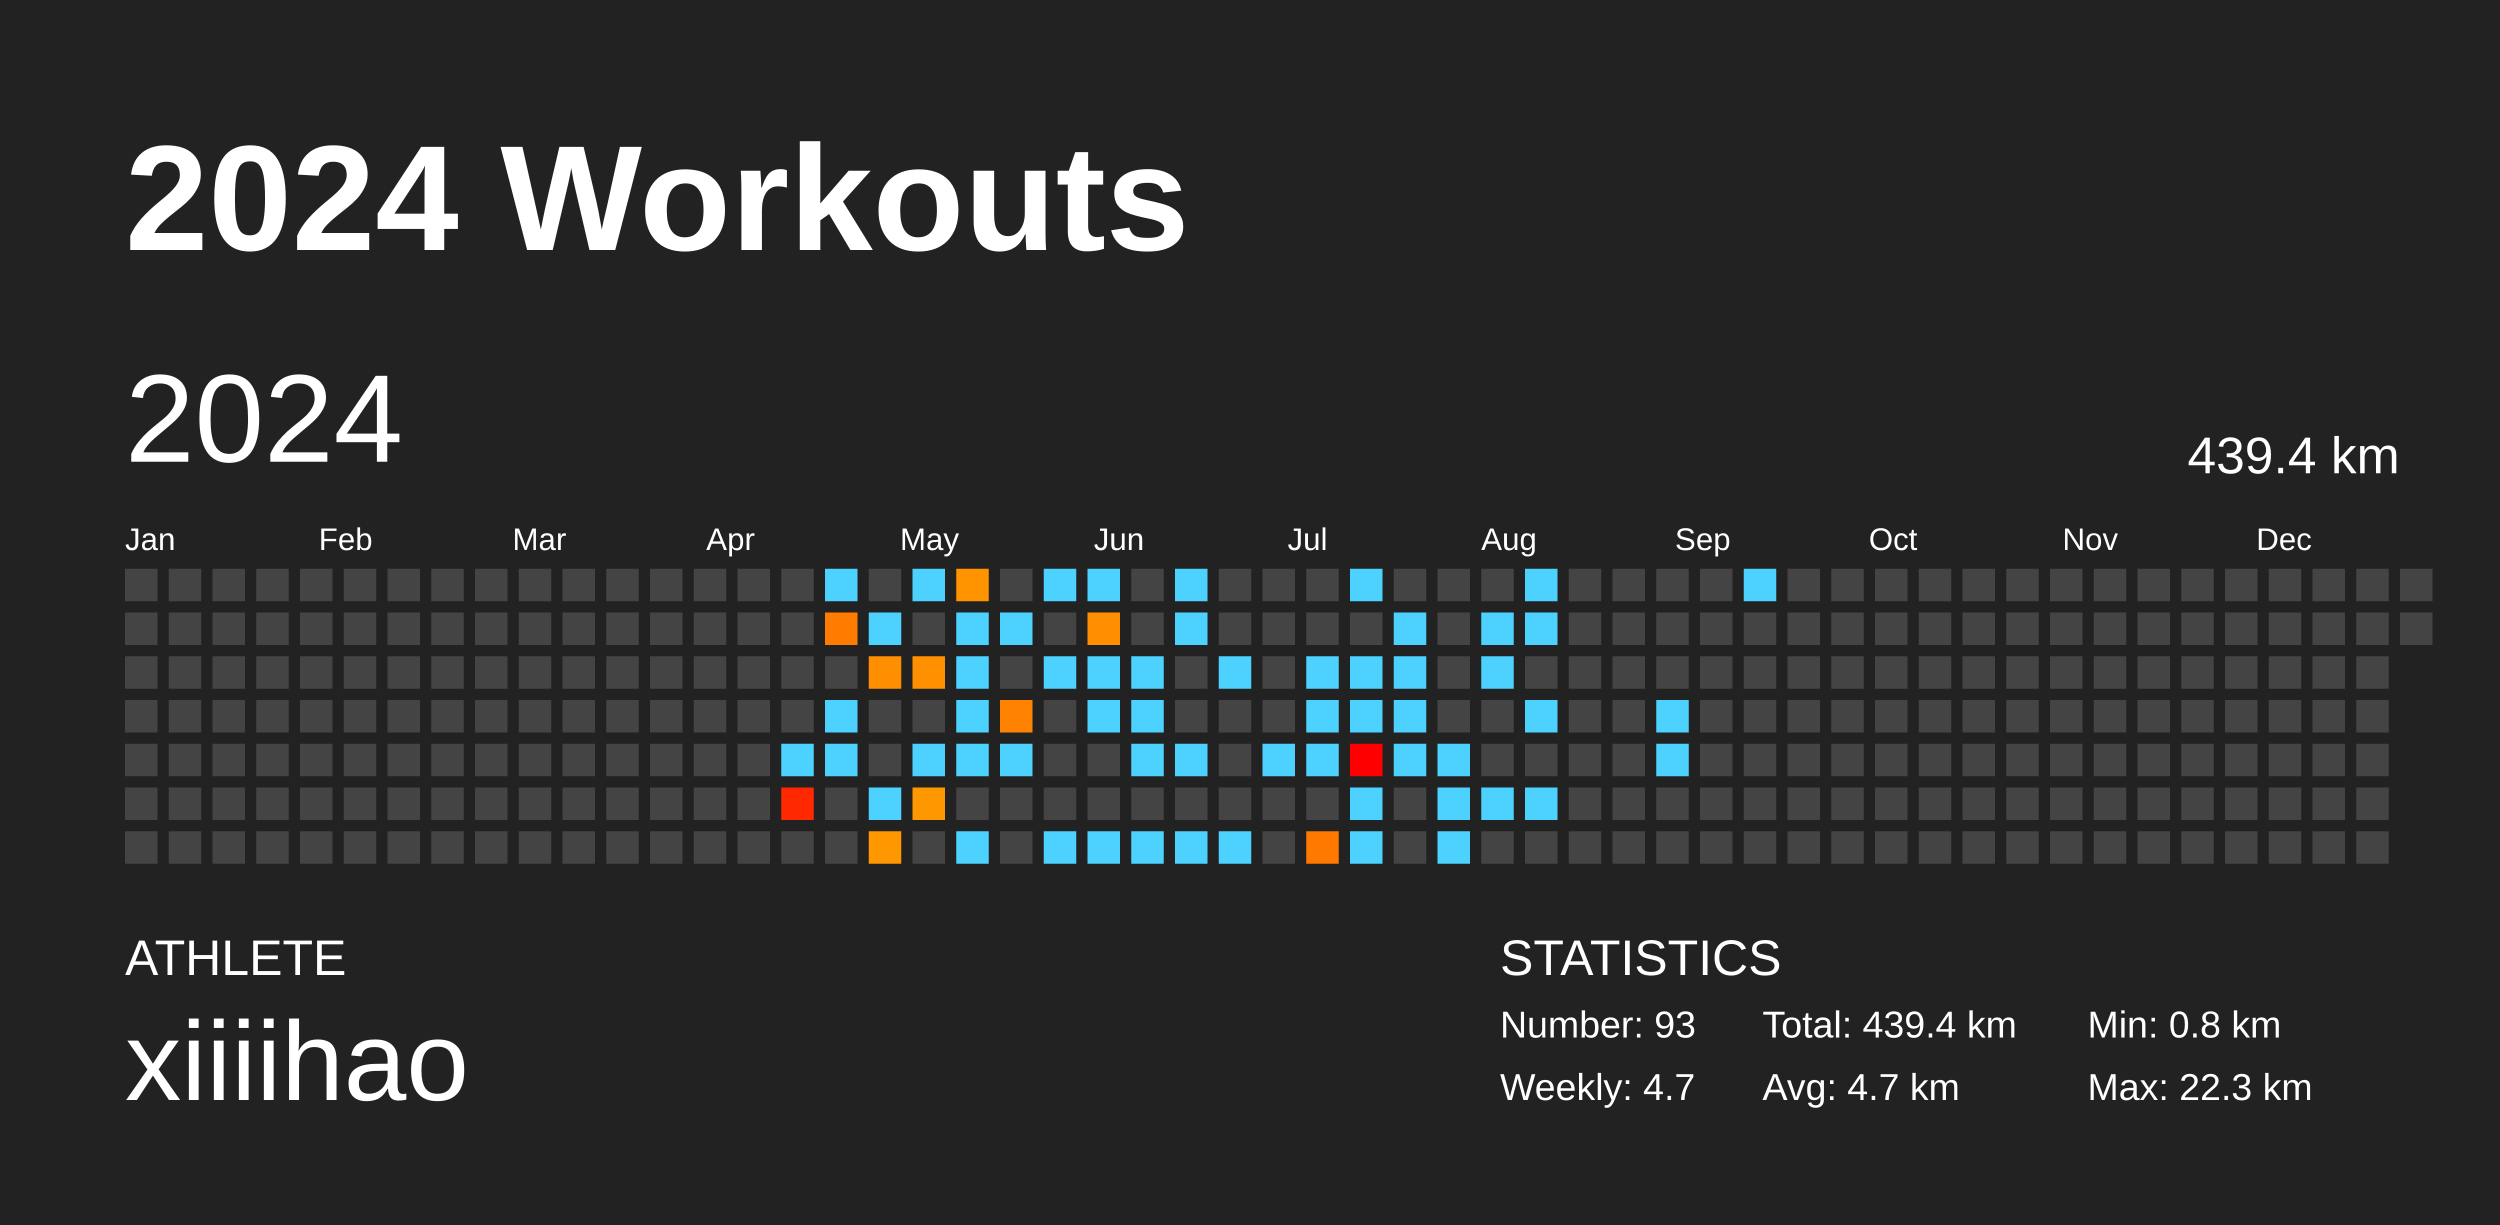
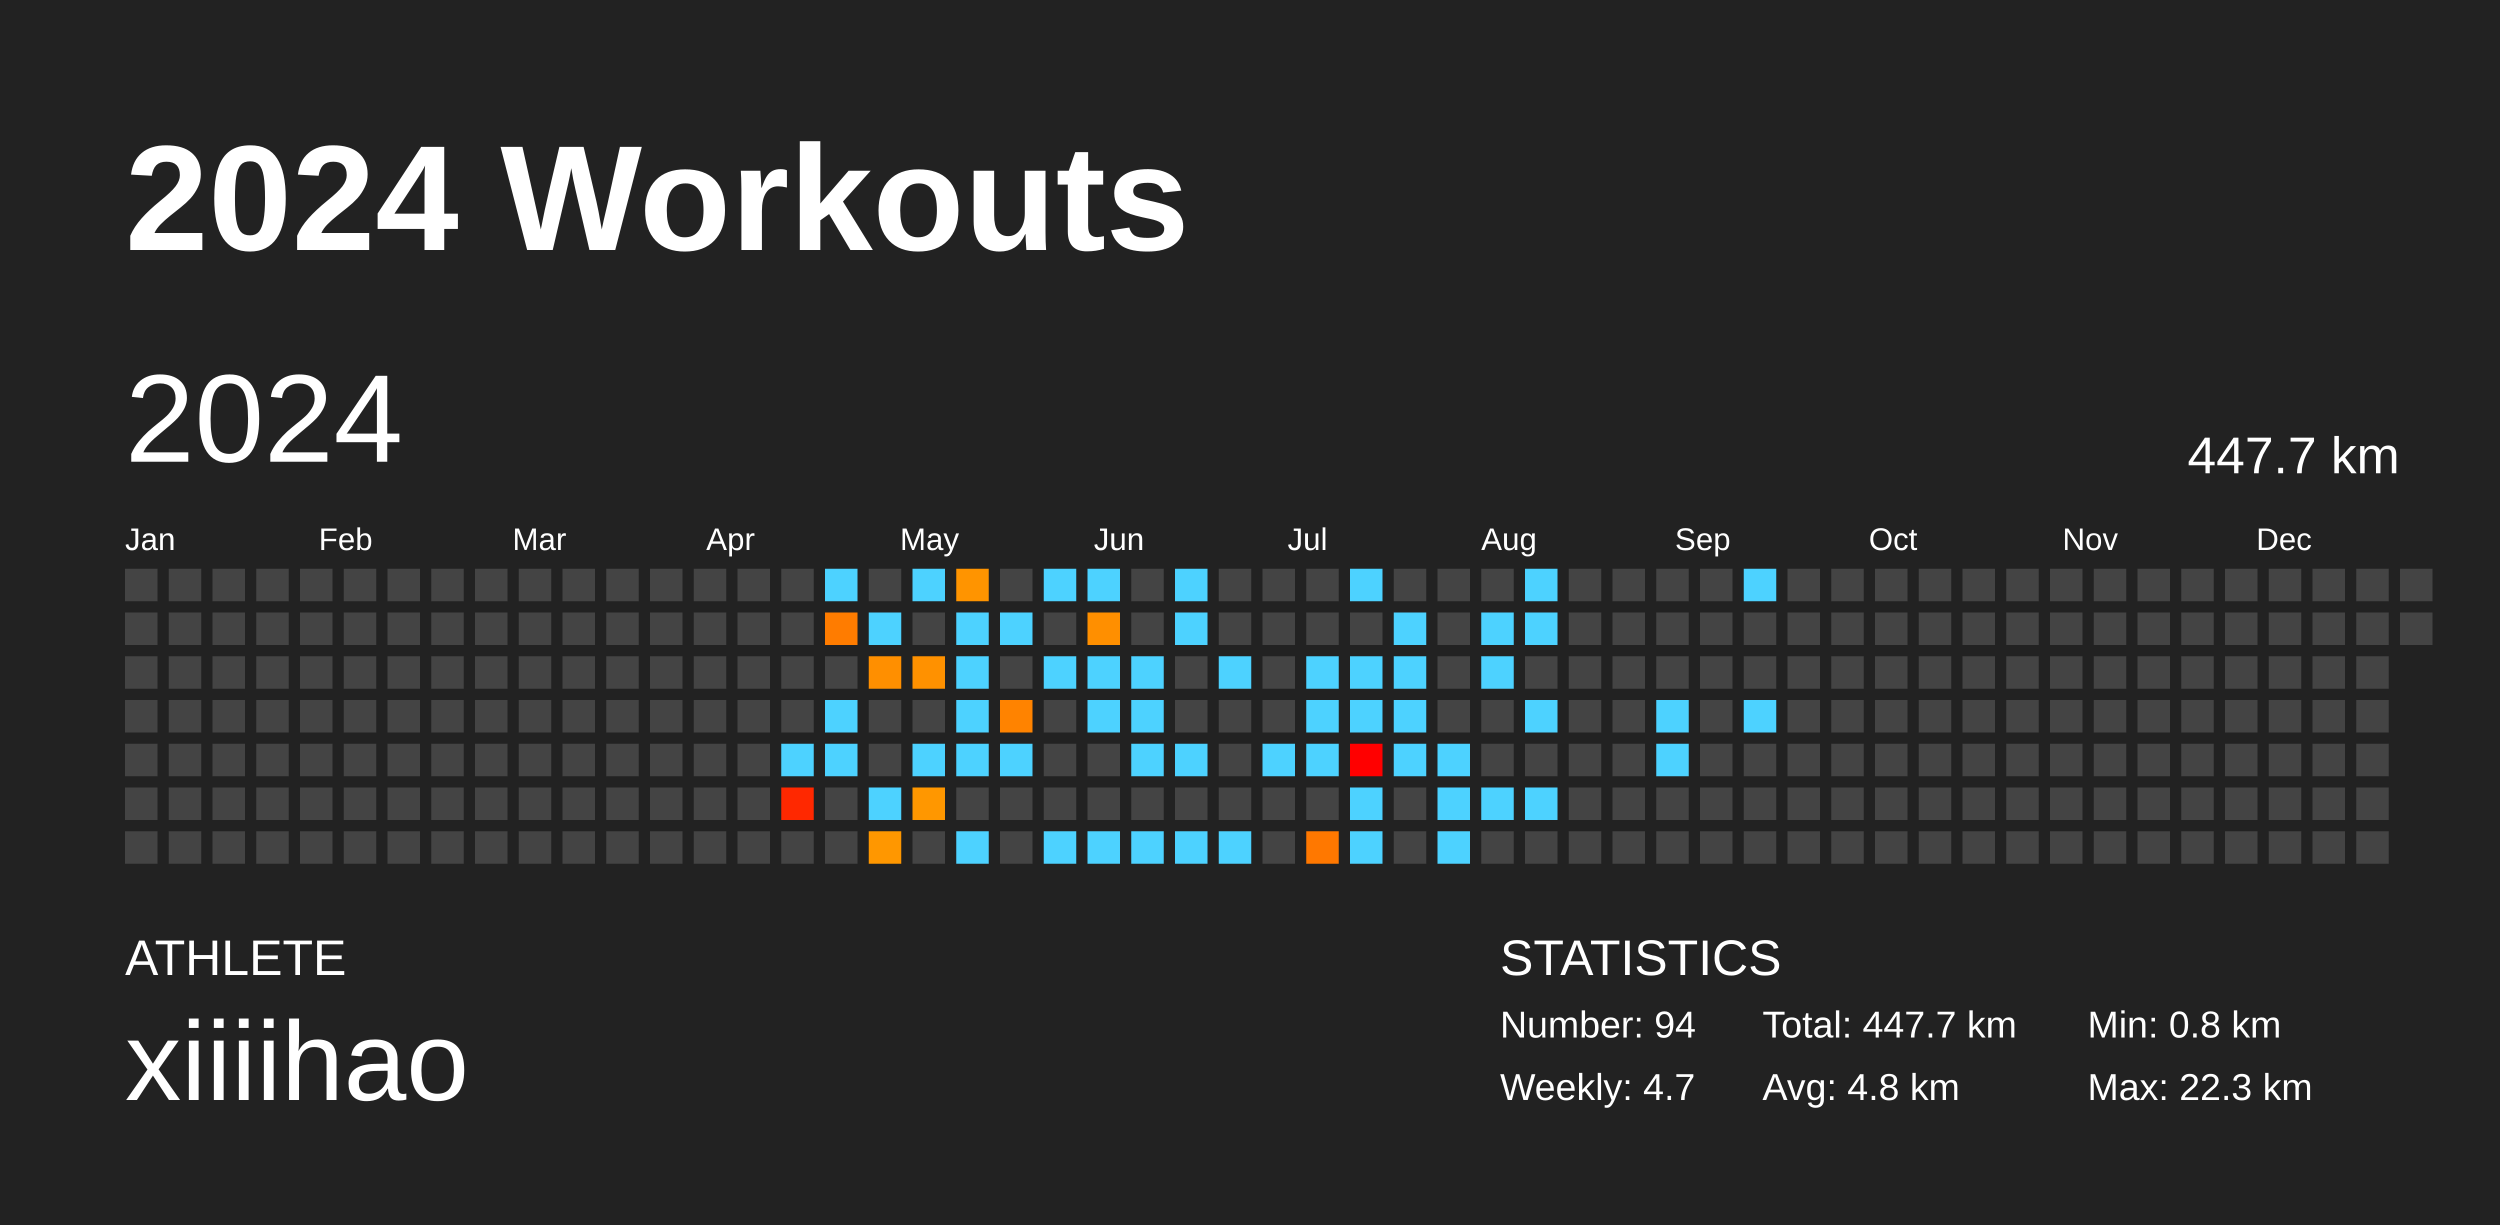
<svg xmlns="http://www.w3.org/2000/svg" baseProfile="full" height="98mm" version="1.1" viewBox="0,0,200,98" width="200mm">
  <defs />
  <rect fill="#222222" height="98" width="200" x="0" y="0" />
  <text fill="#FFFFFF" style="font-size:12px; font-family:Arial; font-weight:bold;" x="10" y="20">2024 Workouts</text>
  <text fill="#FFFFFF" style="font-size:4px; font-family:Arial" x="10" y="78">ATHLETE</text>
  <text fill="#FFFFFF" style="font-size:9px; font-family:Arial" x="10" y="88">xiiiihao</text>
  <text fill="#FFFFFF" style="font-size:4px; font-family:Arial" x="120" y="78">STATISTICS</text>
-   <text fill="#FFFFFF" style="font-size:3px; font-family:Arial" x="120" y="83">Number: 93</text>
+   <text fill="#FFFFFF" style="font-size:3px; font-family:Arial" x="120" y="83">Number: 94</text>
  <text fill="#FFFFFF" style="font-size:3px; font-family:Arial" x="120" y="88">Weekly: 4.7</text>
-   <text fill="#FFFFFF" style="font-size:3px; font-family:Arial" x="141" y="83">Total: 439.4 km</text>
-   <text fill="#FFFFFF" style="font-size:3px; font-family:Arial" x="141" y="88">Avg: 4.7 km</text>
+   <text fill="#FFFFFF" style="font-size:3px; font-family:Arial" x="141" y="83">Total: 447.7 km</text>
+   <text fill="#FFFFFF" style="font-size:3px; font-family:Arial" x="141" y="88">Avg: 4.8 km</text>
  <text fill="#FFFFFF" style="font-size:3px; font-family:Arial" x="167" y="83">Min: 0.8 km</text>
  <text fill="#FFFFFF" style="font-size:3px; font-family:Arial" x="167" y="88">Max: 22.3 km</text>
  <text dominant-baseline="hanging" fill="#FFFFFF" style="font-size:10.0px; font-family:Arial;" x="10" y="30">2024</text>
-   <text dominant-baseline="hanging" fill="#FFFFFF" style="font-size:4.125px; font-family:Arial;" x="175" y="35">439.4 km</text>
+   <text dominant-baseline="hanging" fill="#FFFFFF" style="font-size:4.125px; font-family:Arial;" x="175" y="35">447.7 km</text>
  <text fill="#FFFFFF" style="font-size:2.5px; font-family:Arial" x="10.0" y="44">Jan</text>
  <text fill="#FFFFFF" style="font-size:2.5px; font-family:Arial" x="25.5" y="44">Feb</text>
  <text fill="#FFFFFF" style="font-size:2.5px; font-family:Arial" x="41.0" y="44">Mar</text>
  <text fill="#FFFFFF" style="font-size:2.5px; font-family:Arial" x="56.5" y="44">Apr</text>
  <text fill="#FFFFFF" style="font-size:2.5px; font-family:Arial" x="72.0" y="44">May</text>
  <text fill="#FFFFFF" style="font-size:2.5px; font-family:Arial" x="87.5" y="44">Jun</text>
  <text fill="#FFFFFF" style="font-size:2.5px; font-family:Arial" x="103.0" y="44">Jul</text>
  <text fill="#FFFFFF" style="font-size:2.5px; font-family:Arial" x="118.5" y="44">Aug</text>
  <text fill="#FFFFFF" style="font-size:2.5px; font-family:Arial" x="134.0" y="44">Sep</text>
  <text fill="#FFFFFF" style="font-size:2.5px; font-family:Arial" x="149.5" y="44">Oct</text>
  <text fill="#FFFFFF" style="font-size:2.5px; font-family:Arial" x="165.0" y="44">Nov</text>
  <text fill="#FFFFFF" style="font-size:2.5px; font-family:Arial" x="180.5" y="44">Dec</text>
  <rect fill="#444444" height="2.6" width="2.6" x="10.0" y="45.5" />
  <rect fill="#444444" height="2.6" width="2.6" x="10.0" y="49.0" />
  <rect fill="#444444" height="2.6" width="2.6" x="10.0" y="52.5" />
  <rect fill="#444444" height="2.6" width="2.6" x="10.0" y="56.0" />
  <rect fill="#444444" height="2.6" width="2.6" x="10.0" y="59.5" />
  <rect fill="#444444" height="2.6" width="2.6" x="10.0" y="63.0" />
  <rect fill="#444444" height="2.6" width="2.6" x="10.0" y="66.5" />
  <rect fill="#444444" height="2.6" width="2.6" x="13.5" y="45.5" />
  <rect fill="#444444" height="2.6" width="2.6" x="13.5" y="49.0" />
  <rect fill="#444444" height="2.6" width="2.6" x="13.5" y="52.5" />
  <rect fill="#444444" height="2.6" width="2.6" x="13.5" y="56.0" />
  <rect fill="#444444" height="2.6" width="2.6" x="13.5" y="59.5" />
  <rect fill="#444444" height="2.6" width="2.6" x="13.5" y="63.0" />
  <rect fill="#444444" height="2.6" width="2.6" x="13.5" y="66.5" />
  <rect fill="#444444" height="2.6" width="2.6" x="17.0" y="45.5" />
  <rect fill="#444444" height="2.6" width="2.6" x="17.0" y="49.0" />
  <rect fill="#444444" height="2.6" width="2.6" x="17.0" y="52.5" />
  <rect fill="#444444" height="2.6" width="2.6" x="17.0" y="56.0" />
  <rect fill="#444444" height="2.6" width="2.6" x="17.0" y="59.5" />
  <rect fill="#444444" height="2.6" width="2.6" x="17.0" y="63.0" />
  <rect fill="#444444" height="2.6" width="2.6" x="17.0" y="66.5" />
  <rect fill="#444444" height="2.6" width="2.6" x="20.5" y="45.5" />
  <rect fill="#444444" height="2.6" width="2.6" x="20.5" y="49.0" />
  <rect fill="#444444" height="2.6" width="2.6" x="20.5" y="52.5" />
  <rect fill="#444444" height="2.6" width="2.6" x="20.5" y="56.0" />
  <rect fill="#444444" height="2.6" width="2.6" x="20.5" y="59.5" />
  <rect fill="#444444" height="2.6" width="2.6" x="20.5" y="63.0" />
  <rect fill="#444444" height="2.6" width="2.6" x="20.5" y="66.5" />
  <rect fill="#444444" height="2.6" width="2.6" x="24.0" y="45.5" />
  <rect fill="#444444" height="2.6" width="2.6" x="24.0" y="49.0" />
  <rect fill="#444444" height="2.6" width="2.6" x="24.0" y="52.5" />
  <rect fill="#444444" height="2.6" width="2.6" x="24.0" y="56.0" />
  <rect fill="#444444" height="2.6" width="2.6" x="24.0" y="59.5" />
  <rect fill="#444444" height="2.6" width="2.6" x="24.0" y="63.0" />
  <rect fill="#444444" height="2.6" width="2.6" x="24.0" y="66.5" />
  <rect fill="#444444" height="2.6" width="2.6" x="27.5" y="45.5" />
  <rect fill="#444444" height="2.6" width="2.6" x="27.5" y="49.0" />
  <rect fill="#444444" height="2.6" width="2.6" x="27.5" y="52.5" />
  <rect fill="#444444" height="2.6" width="2.6" x="27.5" y="56.0" />
  <rect fill="#444444" height="2.6" width="2.6" x="27.5" y="59.5" />
  <rect fill="#444444" height="2.6" width="2.6" x="27.5" y="63.0" />
  <rect fill="#444444" height="2.6" width="2.6" x="27.5" y="66.5" />
  <rect fill="#444444" height="2.6" width="2.6" x="31.0" y="45.5" />
  <rect fill="#444444" height="2.6" width="2.6" x="31.0" y="49.0" />
  <rect fill="#444444" height="2.6" width="2.6" x="31.0" y="52.5" />
  <rect fill="#444444" height="2.6" width="2.6" x="31.0" y="56.0" />
  <rect fill="#444444" height="2.6" width="2.6" x="31.0" y="59.5" />
  <rect fill="#444444" height="2.6" width="2.6" x="31.0" y="63.0" />
  <rect fill="#444444" height="2.6" width="2.6" x="31.0" y="66.5" />
  <rect fill="#444444" height="2.6" width="2.6" x="34.5" y="45.5" />
  <rect fill="#444444" height="2.6" width="2.6" x="34.5" y="49.0" />
  <rect fill="#444444" height="2.6" width="2.6" x="34.5" y="52.5" />
  <rect fill="#444444" height="2.6" width="2.6" x="34.5" y="56.0" />
  <rect fill="#444444" height="2.6" width="2.6" x="34.5" y="59.5" />
  <rect fill="#444444" height="2.6" width="2.6" x="34.5" y="63.0" />
  <rect fill="#444444" height="2.6" width="2.6" x="34.5" y="66.5" />
  <rect fill="#444444" height="2.6" width="2.6" x="38.0" y="45.5" />
  <rect fill="#444444" height="2.6" width="2.6" x="38.0" y="49.0" />
  <rect fill="#444444" height="2.6" width="2.6" x="38.0" y="52.5" />
  <rect fill="#444444" height="2.6" width="2.6" x="38.0" y="56.0" />
  <rect fill="#444444" height="2.6" width="2.6" x="38.0" y="59.5" />
  <rect fill="#444444" height="2.6" width="2.6" x="38.0" y="63.0" />
  <rect fill="#444444" height="2.6" width="2.6" x="38.0" y="66.5" />
  <rect fill="#444444" height="2.6" width="2.6" x="41.5" y="45.5" />
  <rect fill="#444444" height="2.6" width="2.6" x="41.5" y="49.0" />
  <rect fill="#444444" height="2.6" width="2.6" x="41.5" y="52.5" />
  <rect fill="#444444" height="2.6" width="2.6" x="41.5" y="56.0" />
  <rect fill="#444444" height="2.6" width="2.6" x="41.5" y="59.5" />
  <rect fill="#444444" height="2.6" width="2.6" x="41.5" y="63.0" />
  <rect fill="#444444" height="2.6" width="2.6" x="41.5" y="66.5" />
  <rect fill="#444444" height="2.6" width="2.6" x="45.0" y="45.5" />
  <rect fill="#444444" height="2.6" width="2.6" x="45.0" y="49.0" />
  <rect fill="#444444" height="2.6" width="2.6" x="45.0" y="52.5" />
  <rect fill="#444444" height="2.6" width="2.6" x="45.0" y="56.0" />
  <rect fill="#444444" height="2.6" width="2.6" x="45.0" y="59.5" />
  <rect fill="#444444" height="2.6" width="2.6" x="45.0" y="63.0" />
  <rect fill="#444444" height="2.6" width="2.6" x="45.0" y="66.5" />
  <rect fill="#444444" height="2.6" width="2.6" x="48.5" y="45.5" />
  <rect fill="#444444" height="2.6" width="2.6" x="48.5" y="49.0" />
  <rect fill="#444444" height="2.6" width="2.6" x="48.5" y="52.5" />
  <rect fill="#444444" height="2.6" width="2.6" x="48.5" y="56.0" />
  <rect fill="#444444" height="2.6" width="2.6" x="48.5" y="59.5" />
  <rect fill="#444444" height="2.6" width="2.6" x="48.5" y="63.0" />
  <rect fill="#444444" height="2.6" width="2.6" x="48.5" y="66.5" />
  <rect fill="#444444" height="2.6" width="2.6" x="52.0" y="45.5" />
  <rect fill="#444444" height="2.6" width="2.6" x="52.0" y="49.0" />
  <rect fill="#444444" height="2.6" width="2.6" x="52.0" y="52.5" />
  <rect fill="#444444" height="2.6" width="2.6" x="52.0" y="56.0" />
  <rect fill="#444444" height="2.6" width="2.6" x="52.0" y="59.5" />
  <rect fill="#444444" height="2.6" width="2.6" x="52.0" y="63.0" />
  <rect fill="#444444" height="2.6" width="2.6" x="52.0" y="66.5" />
  <rect fill="#444444" height="2.6" width="2.6" x="55.5" y="45.5" />
  <rect fill="#444444" height="2.6" width="2.6" x="55.5" y="49.0" />
  <rect fill="#444444" height="2.6" width="2.6" x="55.5" y="52.5" />
  <rect fill="#444444" height="2.6" width="2.6" x="55.5" y="56.0" />
  <rect fill="#444444" height="2.6" width="2.6" x="55.5" y="59.5" />
  <rect fill="#444444" height="2.6" width="2.6" x="55.5" y="63.0" />
  <rect fill="#444444" height="2.6" width="2.6" x="55.5" y="66.5" />
  <rect fill="#444444" height="2.6" width="2.6" x="59.0" y="45.5" />
  <rect fill="#444444" height="2.6" width="2.6" x="59.0" y="49.0" />
  <rect fill="#444444" height="2.6" width="2.6" x="59.0" y="52.5" />
  <rect fill="#444444" height="2.6" width="2.6" x="59.0" y="56.0" />
  <rect fill="#444444" height="2.6" width="2.6" x="59.0" y="59.5" />
  <rect fill="#444444" height="2.6" width="2.6" x="59.0" y="63.0" />
  <rect fill="#444444" height="2.6" width="2.6" x="59.0" y="66.5" />
  <rect fill="#444444" height="2.6" width="2.6" x="62.5" y="45.5" />
  <rect fill="#444444" height="2.6" width="2.6" x="62.5" y="49.0" />
  <rect fill="#444444" height="2.6" width="2.6" x="62.5" y="52.5" />
  <rect fill="#444444" height="2.6" width="2.6" x="62.5" y="56.0" />
  <rect fill="#4dd2ff" height="2.6" width="2.6" x="62.5" y="59.5" />
  <rect fill="#ff2800" height="2.6" width="2.6" x="62.5" y="63.0" />
  <rect fill="#444444" height="2.6" width="2.6" x="62.5" y="66.5" />
  <rect fill="#4dd2ff" height="2.6" width="2.6" x="66.0" y="45.5" />
  <rect fill="#ff7c00" height="2.6" width="2.6" x="66.0" y="49.0" />
  <rect fill="#444444" height="2.6" width="2.6" x="66.0" y="52.5" />
  <rect fill="#4dd2ff" height="2.6" width="2.6" x="66.0" y="56.0" />
  <rect fill="#4dd2ff" height="2.6" width="2.6" x="66.0" y="59.5" />
  <rect fill="#444444" height="2.6" width="2.6" x="66.0" y="63.0" />
  <rect fill="#444444" height="2.6" width="2.6" x="66.0" y="66.5" />
  <rect fill="#444444" height="2.6" width="2.6" x="69.5" y="45.5" />
  <rect fill="#4dd2ff" height="2.6" width="2.6" x="69.5" y="49.0" />
  <rect fill="#ff8f00" height="2.6" width="2.6" x="69.5" y="52.5" />
  <rect fill="#444444" height="2.6" width="2.6" x="69.5" y="56.0" />
  <rect fill="#444444" height="2.6" width="2.6" x="69.5" y="59.5" />
  <rect fill="#4dd2ff" height="2.6" width="2.6" x="69.5" y="63.0" />
  <rect fill="#ff9700" height="2.6" width="2.6" x="69.5" y="66.5" />
  <rect fill="#4dd2ff" height="2.6" width="2.6" x="73.0" y="45.5" />
  <rect fill="#444444" height="2.6" width="2.6" x="73.0" y="49.0" />
  <rect fill="#ff9100" height="2.6" width="2.6" x="73.0" y="52.5" />
  <rect fill="#444444" height="2.6" width="2.6" x="73.0" y="56.0" />
  <rect fill="#4dd2ff" height="2.6" width="2.6" x="73.0" y="59.5" />
  <rect fill="#ff9700" height="2.6" width="2.6" x="73.0" y="63.0" />
  <rect fill="#444444" height="2.6" width="2.6" x="73.0" y="66.5" />
  <rect fill="#ff9400" height="2.6" width="2.6" x="76.5" y="45.5" />
  <rect fill="#4dd2ff" height="2.6" width="2.6" x="76.5" y="49.0" />
  <rect fill="#4dd2ff" height="2.6" width="2.6" x="76.5" y="52.5" />
  <rect fill="#4dd2ff" height="2.6" width="2.6" x="76.5" y="56.0" />
  <rect fill="#4dd2ff" height="2.6" width="2.6" x="76.5" y="59.5" />
  <rect fill="#444444" height="2.6" width="2.6" x="76.5" y="63.0" />
  <rect fill="#4dd2ff" height="2.6" width="2.6" x="76.5" y="66.5" />
  <rect fill="#444444" height="2.6" width="2.6" x="80.0" y="45.5" />
  <rect fill="#4dd2ff" height="2.6" width="2.6" x="80.0" y="49.0" />
  <rect fill="#444444" height="2.6" width="2.6" x="80.0" y="52.5" />
  <rect fill="#ff8300" height="2.6" width="2.6" x="80.0" y="56.0" />
  <rect fill="#4dd2ff" height="2.6" width="2.6" x="80.0" y="59.5" />
  <rect fill="#444444" height="2.6" width="2.6" x="80.0" y="63.0" />
  <rect fill="#444444" height="2.6" width="2.6" x="80.0" y="66.5" />
  <rect fill="#4dd2ff" height="2.6" width="2.6" x="83.5" y="45.5" />
  <rect fill="#444444" height="2.6" width="2.6" x="83.5" y="49.0" />
  <rect fill="#4dd2ff" height="2.6" width="2.6" x="83.5" y="52.5" />
  <rect fill="#444444" height="2.6" width="2.6" x="83.5" y="56.0" />
  <rect fill="#444444" height="2.6" width="2.6" x="83.5" y="59.5" />
  <rect fill="#444444" height="2.6" width="2.6" x="83.5" y="63.0" />
  <rect fill="#4dd2ff" height="2.6" width="2.6" x="83.5" y="66.5" />
  <rect fill="#4dd2ff" height="2.6" width="2.6" x="87.0" y="45.5" />
  <rect fill="#ff8f00" height="2.6" width="2.6" x="87.0" y="49.0" />
  <rect fill="#4dd2ff" height="2.6" width="2.6" x="87.0" y="52.5" />
  <rect fill="#4dd2ff" height="2.6" width="2.6" x="87.0" y="56.0" />
  <rect fill="#444444" height="2.6" width="2.6" x="87.0" y="59.5" />
  <rect fill="#444444" height="2.6" width="2.6" x="87.0" y="63.0" />
  <rect fill="#4dd2ff" height="2.6" width="2.6" x="87.0" y="66.5" />
  <rect fill="#444444" height="2.6" width="2.6" x="90.5" y="45.5" />
  <rect fill="#444444" height="2.6" width="2.6" x="90.5" y="49.0" />
  <rect fill="#4dd2ff" height="2.6" width="2.6" x="90.5" y="52.5" />
  <rect fill="#4dd2ff" height="2.6" width="2.6" x="90.5" y="56.0" />
  <rect fill="#4dd2ff" height="2.6" width="2.6" x="90.5" y="59.5" />
  <rect fill="#444444" height="2.6" width="2.6" x="90.5" y="63.0" />
  <rect fill="#4dd2ff" height="2.6" width="2.6" x="90.5" y="66.5" />
  <rect fill="#4dd2ff" height="2.6" width="2.6" x="94.0" y="45.5" />
  <rect fill="#4dd2ff" height="2.6" width="2.6" x="94.0" y="49.0" />
  <rect fill="#444444" height="2.6" width="2.6" x="94.0" y="52.5" />
  <rect fill="#444444" height="2.6" width="2.6" x="94.0" y="56.0" />
  <rect fill="#4dd2ff" height="2.6" width="2.6" x="94.0" y="59.5" />
  <rect fill="#444444" height="2.6" width="2.6" x="94.0" y="63.0" />
  <rect fill="#4dd2ff" height="2.6" width="2.6" x="94.0" y="66.5" />
  <rect fill="#444444" height="2.6" width="2.6" x="97.5" y="45.5" />
  <rect fill="#444444" height="2.6" width="2.6" x="97.5" y="49.0" />
  <rect fill="#4dd2ff" height="2.6" width="2.6" x="97.5" y="52.5" />
  <rect fill="#444444" height="2.6" width="2.6" x="97.5" y="56.0" />
  <rect fill="#444444" height="2.6" width="2.6" x="97.5" y="59.5" />
  <rect fill="#444444" height="2.6" width="2.6" x="97.5" y="63.0" />
  <rect fill="#4dd2ff" height="2.6" width="2.6" x="97.5" y="66.5" />
  <rect fill="#444444" height="2.6" width="2.6" x="101.0" y="45.5" />
  <rect fill="#444444" height="2.6" width="2.6" x="101.0" y="49.0" />
  <rect fill="#444444" height="2.6" width="2.6" x="101.0" y="52.5" />
  <rect fill="#444444" height="2.6" width="2.6" x="101.0" y="56.0" />
  <rect fill="#4dd2ff" height="2.6" width="2.6" x="101.0" y="59.5" />
  <rect fill="#444444" height="2.6" width="2.6" x="101.0" y="63.0" />
  <rect fill="#444444" height="2.6" width="2.6" x="101.0" y="66.5" />
  <rect fill="#444444" height="2.6" width="2.6" x="104.5" y="45.5" />
  <rect fill="#444444" height="2.6" width="2.6" x="104.5" y="49.0" />
  <rect fill="#4dd2ff" height="2.6" width="2.6" x="104.5" y="52.5" />
  <rect fill="#4dd2ff" height="2.6" width="2.6" x="104.5" y="56.0" />
  <rect fill="#4dd2ff" height="2.6" width="2.6" x="104.5" y="59.5" />
  <rect fill="#444444" height="2.6" width="2.6" x="104.5" y="63.0" />
  <rect fill="#ff7800" height="2.6" width="2.6" x="104.5" y="66.5" />
  <rect fill="#4dd2ff" height="2.6" width="2.6" x="108.0" y="45.5" />
  <rect fill="#444444" height="2.6" width="2.6" x="108.0" y="49.0" />
  <rect fill="#4dd2ff" height="2.6" width="2.6" x="108.0" y="52.5" />
  <rect fill="#4dd2ff" height="2.6" width="2.6" x="108.0" y="56.0" />
  <rect fill="red" height="2.6" width="2.6" x="108.0" y="59.5" />
  <rect fill="#4dd2ff" height="2.6" width="2.6" x="108.0" y="63.0" />
  <rect fill="#4dd2ff" height="2.6" width="2.6" x="108.0" y="66.5" />
  <rect fill="#444444" height="2.6" width="2.6" x="111.5" y="45.5" />
  <rect fill="#4dd2ff" height="2.6" width="2.6" x="111.5" y="49.0" />
  <rect fill="#4dd2ff" height="2.6" width="2.6" x="111.5" y="52.5" />
  <rect fill="#4dd2ff" height="2.6" width="2.6" x="111.5" y="56.0" />
  <rect fill="#4dd2ff" height="2.6" width="2.6" x="111.5" y="59.5" />
  <rect fill="#444444" height="2.6" width="2.6" x="111.5" y="63.0" />
  <rect fill="#444444" height="2.6" width="2.6" x="111.5" y="66.5" />
  <rect fill="#444444" height="2.6" width="2.6" x="115.0" y="45.5" />
  <rect fill="#444444" height="2.6" width="2.6" x="115.0" y="49.0" />
  <rect fill="#444444" height="2.6" width="2.6" x="115.0" y="52.5" />
  <rect fill="#444444" height="2.6" width="2.6" x="115.0" y="56.0" />
  <rect fill="#4dd2ff" height="2.6" width="2.6" x="115.0" y="59.5" />
  <rect fill="#4dd2ff" height="2.6" width="2.6" x="115.0" y="63.0" />
  <rect fill="#4dd2ff" height="2.6" width="2.6" x="115.0" y="66.5" />
  <rect fill="#444444" height="2.6" width="2.6" x="118.5" y="45.5" />
  <rect fill="#4dd2ff" height="2.6" width="2.6" x="118.5" y="49.0" />
  <rect fill="#4dd2ff" height="2.6" width="2.6" x="118.5" y="52.5" />
  <rect fill="#444444" height="2.6" width="2.6" x="118.5" y="56.0" />
  <rect fill="#444444" height="2.6" width="2.6" x="118.5" y="59.5" />
  <rect fill="#4dd2ff" height="2.6" width="2.6" x="118.5" y="63.0" />
  <rect fill="#444444" height="2.6" width="2.6" x="118.5" y="66.5" />
  <rect fill="#4dd2ff" height="2.6" width="2.6" x="122.0" y="45.5" />
  <rect fill="#4dd2ff" height="2.6" width="2.6" x="122.0" y="49.0" />
  <rect fill="#444444" height="2.6" width="2.6" x="122.0" y="52.5" />
  <rect fill="#4dd2ff" height="2.6" width="2.6" x="122.0" y="56.0" />
  <rect fill="#444444" height="2.6" width="2.6" x="122.0" y="59.5" />
  <rect fill="#4dd2ff" height="2.6" width="2.6" x="122.0" y="63.0" />
  <rect fill="#444444" height="2.6" width="2.6" x="122.0" y="66.5" />
  <rect fill="#444444" height="2.6" width="2.6" x="125.5" y="45.5" />
  <rect fill="#444444" height="2.6" width="2.6" x="125.5" y="49.0" />
  <rect fill="#444444" height="2.6" width="2.6" x="125.5" y="52.5" />
  <rect fill="#444444" height="2.6" width="2.6" x="125.5" y="56.0" />
  <rect fill="#444444" height="2.6" width="2.6" x="125.5" y="59.5" />
  <rect fill="#444444" height="2.6" width="2.6" x="125.5" y="63.0" />
  <rect fill="#444444" height="2.6" width="2.6" x="125.5" y="66.5" />
  <rect fill="#444444" height="2.6" width="2.6" x="129.0" y="45.5" />
  <rect fill="#444444" height="2.6" width="2.6" x="129.0" y="49.0" />
  <rect fill="#444444" height="2.6" width="2.6" x="129.0" y="52.5" />
  <rect fill="#444444" height="2.6" width="2.6" x="129.0" y="56.0" />
  <rect fill="#444444" height="2.6" width="2.6" x="129.0" y="59.5" />
  <rect fill="#444444" height="2.6" width="2.6" x="129.0" y="63.0" />
  <rect fill="#444444" height="2.6" width="2.6" x="129.0" y="66.5" />
  <rect fill="#444444" height="2.6" width="2.6" x="132.5" y="45.5" />
  <rect fill="#444444" height="2.6" width="2.6" x="132.5" y="49.0" />
  <rect fill="#444444" height="2.6" width="2.6" x="132.5" y="52.5" />
  <rect fill="#4dd2ff" height="2.6" width="2.6" x="132.5" y="56.0" />
  <rect fill="#4dd2ff" height="2.6" width="2.6" x="132.5" y="59.5" />
  <rect fill="#444444" height="2.6" width="2.6" x="132.5" y="63.0" />
  <rect fill="#444444" height="2.6" width="2.6" x="132.5" y="66.5" />
  <rect fill="#444444" height="2.6" width="2.6" x="136.0" y="45.5" />
  <rect fill="#444444" height="2.6" width="2.6" x="136.0" y="49.0" />
  <rect fill="#444444" height="2.6" width="2.6" x="136.0" y="52.5" />
  <rect fill="#444444" height="2.6" width="2.6" x="136.0" y="56.0" />
  <rect fill="#444444" height="2.6" width="2.6" x="136.0" y="59.5" />
  <rect fill="#444444" height="2.6" width="2.6" x="136.0" y="63.0" />
  <rect fill="#444444" height="2.6" width="2.6" x="136.0" y="66.5" />
  <rect fill="#4dd2ff" height="2.6" width="2.6" x="139.5" y="45.5" />
  <rect fill="#444444" height="2.6" width="2.6" x="139.5" y="49.0" />
  <rect fill="#444444" height="2.6" width="2.6" x="139.5" y="52.5" />
-   <rect fill="#444444" height="2.6" width="2.6" x="139.5" y="56.0" />
+   <rect fill="#4dd2ff" height="2.6" width="2.6" x="139.5" y="56.0" />
  <rect fill="#444444" height="2.6" width="2.6" x="139.5" y="59.5" />
  <rect fill="#444444" height="2.6" width="2.6" x="139.5" y="63.0" />
  <rect fill="#444444" height="2.6" width="2.6" x="139.5" y="66.5" />
  <rect fill="#444444" height="2.6" width="2.6" x="143.0" y="45.5" />
  <rect fill="#444444" height="2.6" width="2.6" x="143.0" y="49.0" />
  <rect fill="#444444" height="2.6" width="2.6" x="143.0" y="52.5" />
  <rect fill="#444444" height="2.6" width="2.6" x="143.0" y="56.0" />
  <rect fill="#444444" height="2.6" width="2.6" x="143.0" y="59.5" />
  <rect fill="#444444" height="2.6" width="2.6" x="143.0" y="63.0" />
  <rect fill="#444444" height="2.6" width="2.6" x="143.0" y="66.5" />
  <rect fill="#444444" height="2.6" width="2.6" x="146.5" y="45.5" />
  <rect fill="#444444" height="2.6" width="2.6" x="146.5" y="49.0" />
  <rect fill="#444444" height="2.6" width="2.6" x="146.5" y="52.5" />
  <rect fill="#444444" height="2.6" width="2.6" x="146.5" y="56.0" />
  <rect fill="#444444" height="2.6" width="2.6" x="146.5" y="59.5" />
  <rect fill="#444444" height="2.6" width="2.6" x="146.5" y="63.0" />
  <rect fill="#444444" height="2.6" width="2.6" x="146.5" y="66.5" />
  <rect fill="#444444" height="2.6" width="2.6" x="150.0" y="45.5" />
  <rect fill="#444444" height="2.6" width="2.6" x="150.0" y="49.0" />
  <rect fill="#444444" height="2.6" width="2.6" x="150.0" y="52.5" />
  <rect fill="#444444" height="2.6" width="2.6" x="150.0" y="56.0" />
  <rect fill="#444444" height="2.6" width="2.6" x="150.0" y="59.5" />
  <rect fill="#444444" height="2.6" width="2.6" x="150.0" y="63.0" />
  <rect fill="#444444" height="2.6" width="2.6" x="150.0" y="66.5" />
  <rect fill="#444444" height="2.6" width="2.6" x="153.5" y="45.5" />
  <rect fill="#444444" height="2.6" width="2.6" x="153.5" y="49.0" />
  <rect fill="#444444" height="2.6" width="2.6" x="153.5" y="52.5" />
  <rect fill="#444444" height="2.6" width="2.6" x="153.5" y="56.0" />
  <rect fill="#444444" height="2.6" width="2.6" x="153.5" y="59.5" />
  <rect fill="#444444" height="2.6" width="2.6" x="153.5" y="63.0" />
  <rect fill="#444444" height="2.6" width="2.6" x="153.5" y="66.5" />
  <rect fill="#444444" height="2.6" width="2.6" x="157.0" y="45.5" />
  <rect fill="#444444" height="2.6" width="2.6" x="157.0" y="49.0" />
  <rect fill="#444444" height="2.6" width="2.6" x="157.0" y="52.5" />
  <rect fill="#444444" height="2.6" width="2.6" x="157.0" y="56.0" />
  <rect fill="#444444" height="2.6" width="2.6" x="157.0" y="59.5" />
  <rect fill="#444444" height="2.6" width="2.6" x="157.0" y="63.0" />
  <rect fill="#444444" height="2.6" width="2.6" x="157.0" y="66.5" />
  <rect fill="#444444" height="2.6" width="2.6" x="160.5" y="45.5" />
  <rect fill="#444444" height="2.6" width="2.6" x="160.5" y="49.0" />
  <rect fill="#444444" height="2.6" width="2.6" x="160.5" y="52.5" />
  <rect fill="#444444" height="2.6" width="2.6" x="160.5" y="56.0" />
  <rect fill="#444444" height="2.6" width="2.6" x="160.5" y="59.5" />
  <rect fill="#444444" height="2.6" width="2.6" x="160.5" y="63.0" />
  <rect fill="#444444" height="2.6" width="2.6" x="160.5" y="66.5" />
  <rect fill="#444444" height="2.6" width="2.6" x="164.0" y="45.5" />
  <rect fill="#444444" height="2.6" width="2.6" x="164.0" y="49.0" />
  <rect fill="#444444" height="2.6" width="2.6" x="164.0" y="52.5" />
  <rect fill="#444444" height="2.6" width="2.6" x="164.0" y="56.0" />
  <rect fill="#444444" height="2.6" width="2.6" x="164.0" y="59.5" />
  <rect fill="#444444" height="2.6" width="2.6" x="164.0" y="63.0" />
  <rect fill="#444444" height="2.6" width="2.6" x="164.0" y="66.5" />
  <rect fill="#444444" height="2.6" width="2.6" x="167.5" y="45.5" />
  <rect fill="#444444" height="2.6" width="2.6" x="167.5" y="49.0" />
  <rect fill="#444444" height="2.6" width="2.6" x="167.5" y="52.5" />
  <rect fill="#444444" height="2.6" width="2.6" x="167.5" y="56.0" />
  <rect fill="#444444" height="2.6" width="2.6" x="167.5" y="59.5" />
  <rect fill="#444444" height="2.6" width="2.6" x="167.5" y="63.0" />
  <rect fill="#444444" height="2.6" width="2.6" x="167.5" y="66.5" />
  <rect fill="#444444" height="2.6" width="2.6" x="171.0" y="45.5" />
  <rect fill="#444444" height="2.6" width="2.6" x="171.0" y="49.0" />
  <rect fill="#444444" height="2.6" width="2.6" x="171.0" y="52.5" />
  <rect fill="#444444" height="2.6" width="2.6" x="171.0" y="56.0" />
  <rect fill="#444444" height="2.6" width="2.6" x="171.0" y="59.5" />
  <rect fill="#444444" height="2.6" width="2.6" x="171.0" y="63.0" />
  <rect fill="#444444" height="2.6" width="2.6" x="171.0" y="66.5" />
  <rect fill="#444444" height="2.6" width="2.6" x="174.5" y="45.5" />
  <rect fill="#444444" height="2.6" width="2.6" x="174.5" y="49.0" />
  <rect fill="#444444" height="2.6" width="2.6" x="174.5" y="52.5" />
  <rect fill="#444444" height="2.6" width="2.6" x="174.5" y="56.0" />
  <rect fill="#444444" height="2.6" width="2.6" x="174.5" y="59.5" />
  <rect fill="#444444" height="2.6" width="2.6" x="174.5" y="63.0" />
  <rect fill="#444444" height="2.6" width="2.6" x="174.5" y="66.5" />
  <rect fill="#444444" height="2.6" width="2.6" x="178.0" y="45.5" />
  <rect fill="#444444" height="2.6" width="2.6" x="178.0" y="49.0" />
  <rect fill="#444444" height="2.6" width="2.6" x="178.0" y="52.5" />
  <rect fill="#444444" height="2.6" width="2.6" x="178.0" y="56.0" />
  <rect fill="#444444" height="2.6" width="2.6" x="178.0" y="59.5" />
  <rect fill="#444444" height="2.6" width="2.6" x="178.0" y="63.0" />
  <rect fill="#444444" height="2.6" width="2.6" x="178.0" y="66.5" />
  <rect fill="#444444" height="2.6" width="2.6" x="181.5" y="45.5" />
  <rect fill="#444444" height="2.6" width="2.6" x="181.5" y="49.0" />
  <rect fill="#444444" height="2.6" width="2.6" x="181.5" y="52.5" />
  <rect fill="#444444" height="2.6" width="2.6" x="181.5" y="56.0" />
  <rect fill="#444444" height="2.6" width="2.6" x="181.5" y="59.5" />
  <rect fill="#444444" height="2.6" width="2.6" x="181.5" y="63.0" />
  <rect fill="#444444" height="2.6" width="2.6" x="181.5" y="66.5" />
  <rect fill="#444444" height="2.6" width="2.6" x="185.0" y="45.5" />
  <rect fill="#444444" height="2.6" width="2.6" x="185.0" y="49.0" />
  <rect fill="#444444" height="2.6" width="2.6" x="185.0" y="52.5" />
  <rect fill="#444444" height="2.6" width="2.6" x="185.0" y="56.0" />
  <rect fill="#444444" height="2.6" width="2.6" x="185.0" y="59.5" />
  <rect fill="#444444" height="2.6" width="2.6" x="185.0" y="63.0" />
  <rect fill="#444444" height="2.6" width="2.6" x="185.0" y="66.5" />
  <rect fill="#444444" height="2.6" width="2.6" x="188.5" y="45.5" />
  <rect fill="#444444" height="2.6" width="2.6" x="188.5" y="49.0" />
  <rect fill="#444444" height="2.6" width="2.6" x="188.5" y="52.5" />
  <rect fill="#444444" height="2.6" width="2.6" x="188.5" y="56.0" />
  <rect fill="#444444" height="2.6" width="2.6" x="188.5" y="59.5" />
  <rect fill="#444444" height="2.6" width="2.6" x="188.5" y="63.0" />
  <rect fill="#444444" height="2.6" width="2.6" x="188.5" y="66.5" />
  <rect fill="#444444" height="2.6" width="2.6" x="192.0" y="45.5" />
  <rect fill="#444444" height="2.6" width="2.6" x="192.0" y="49.0" />
</svg>
